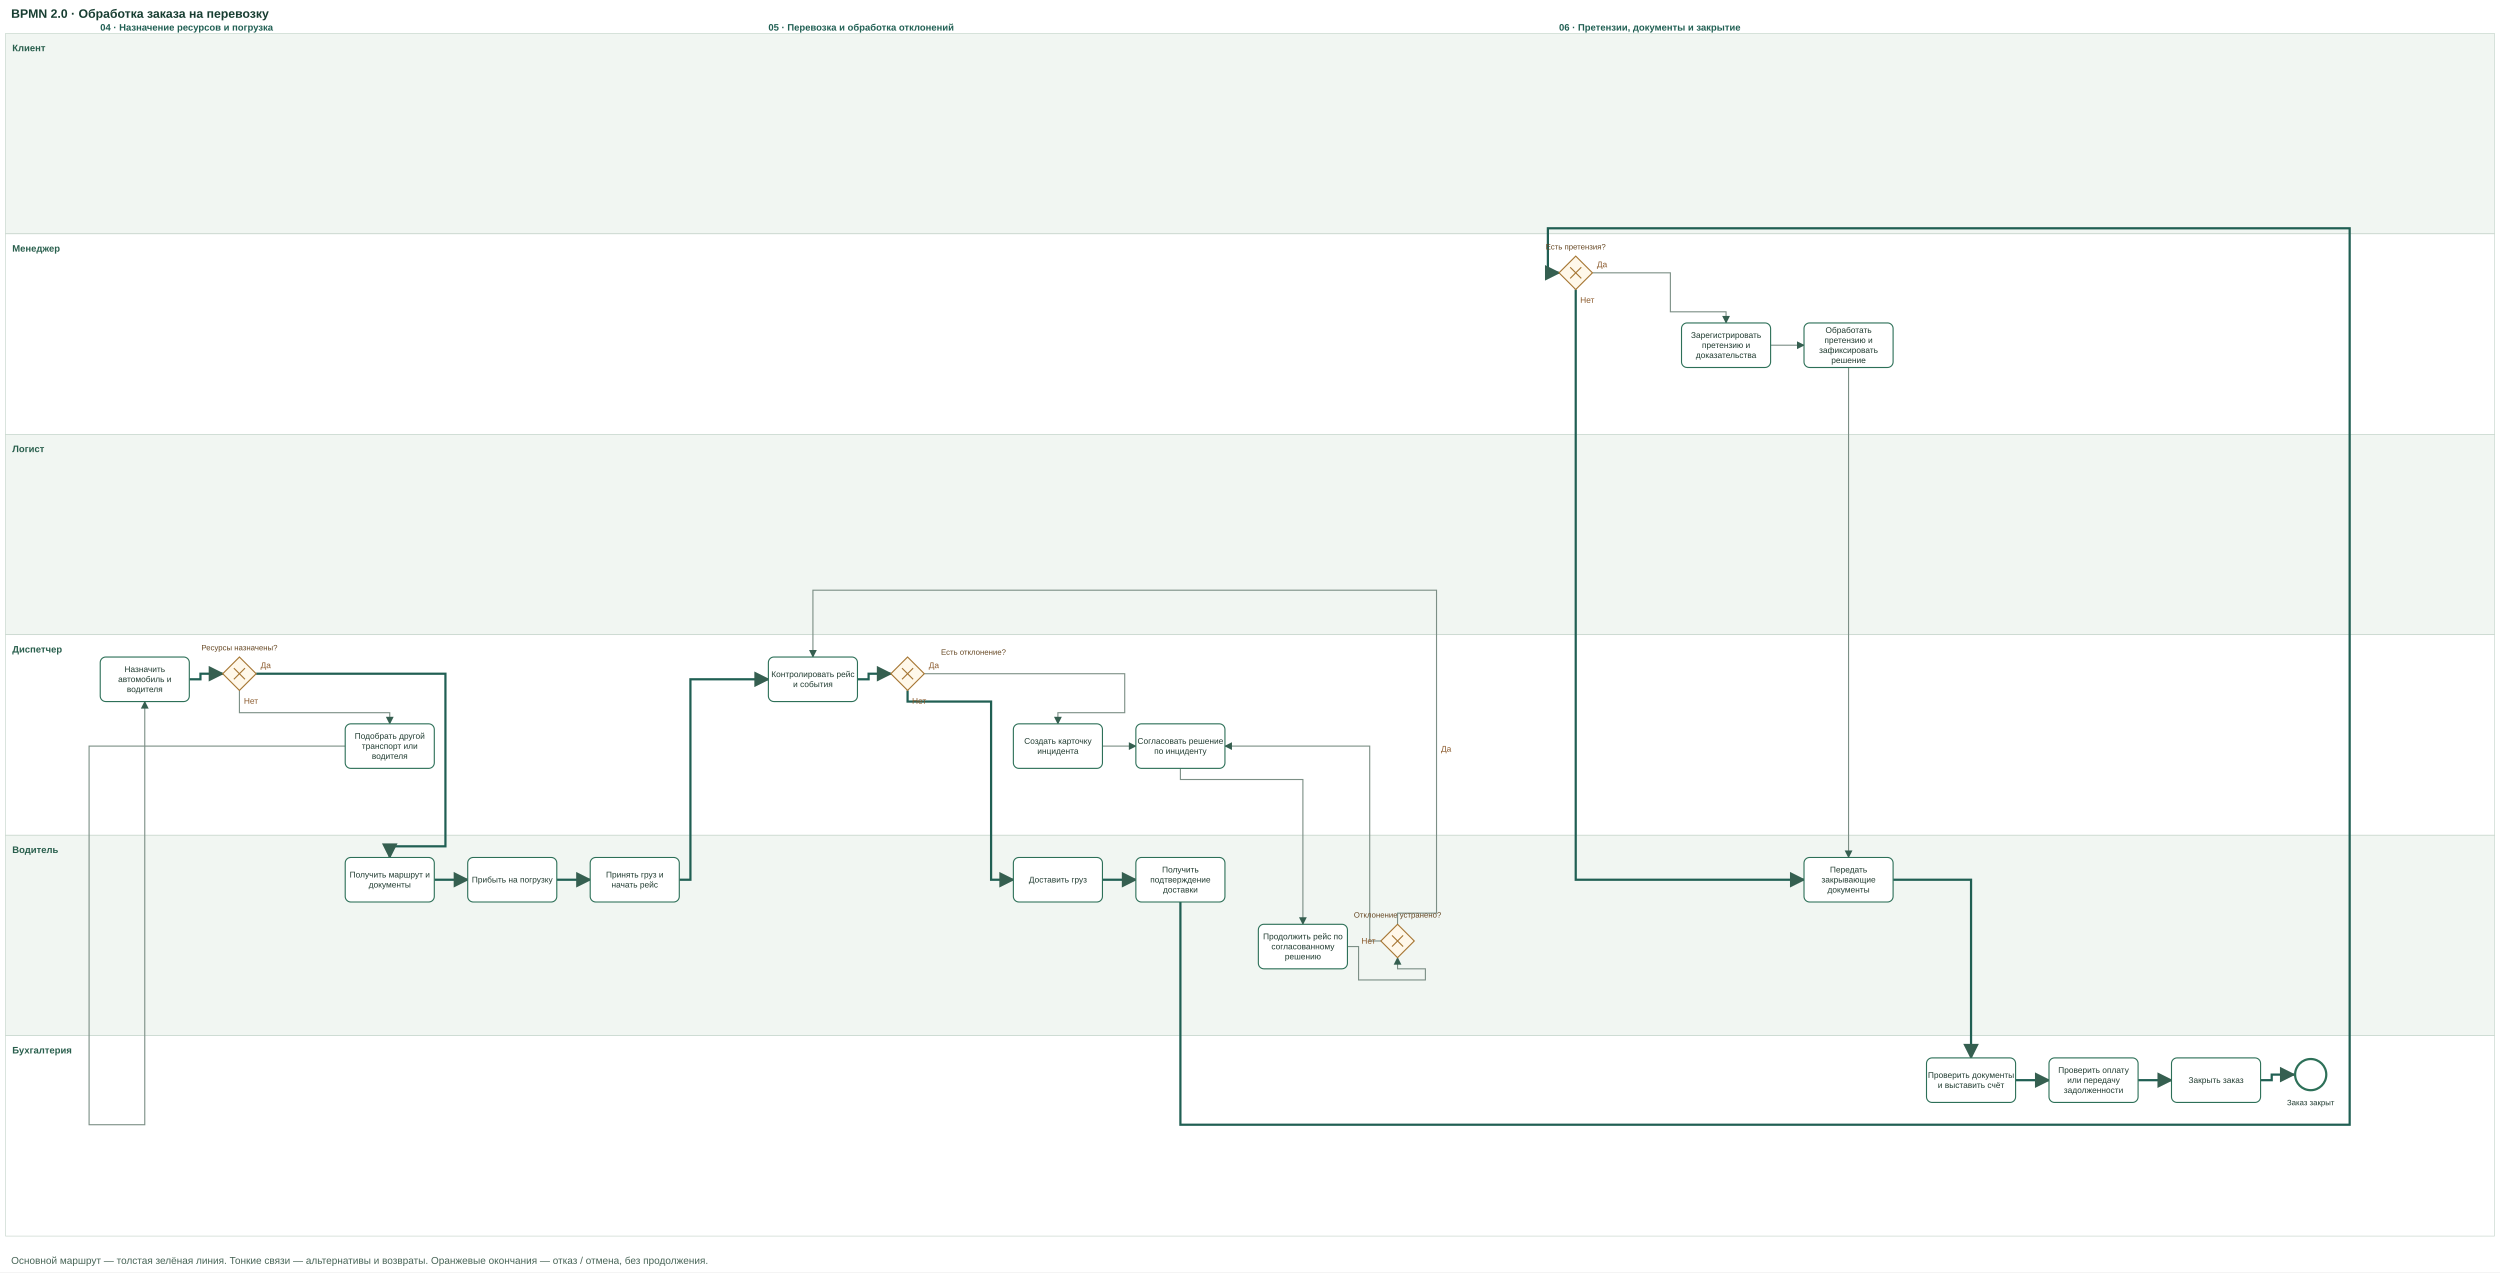
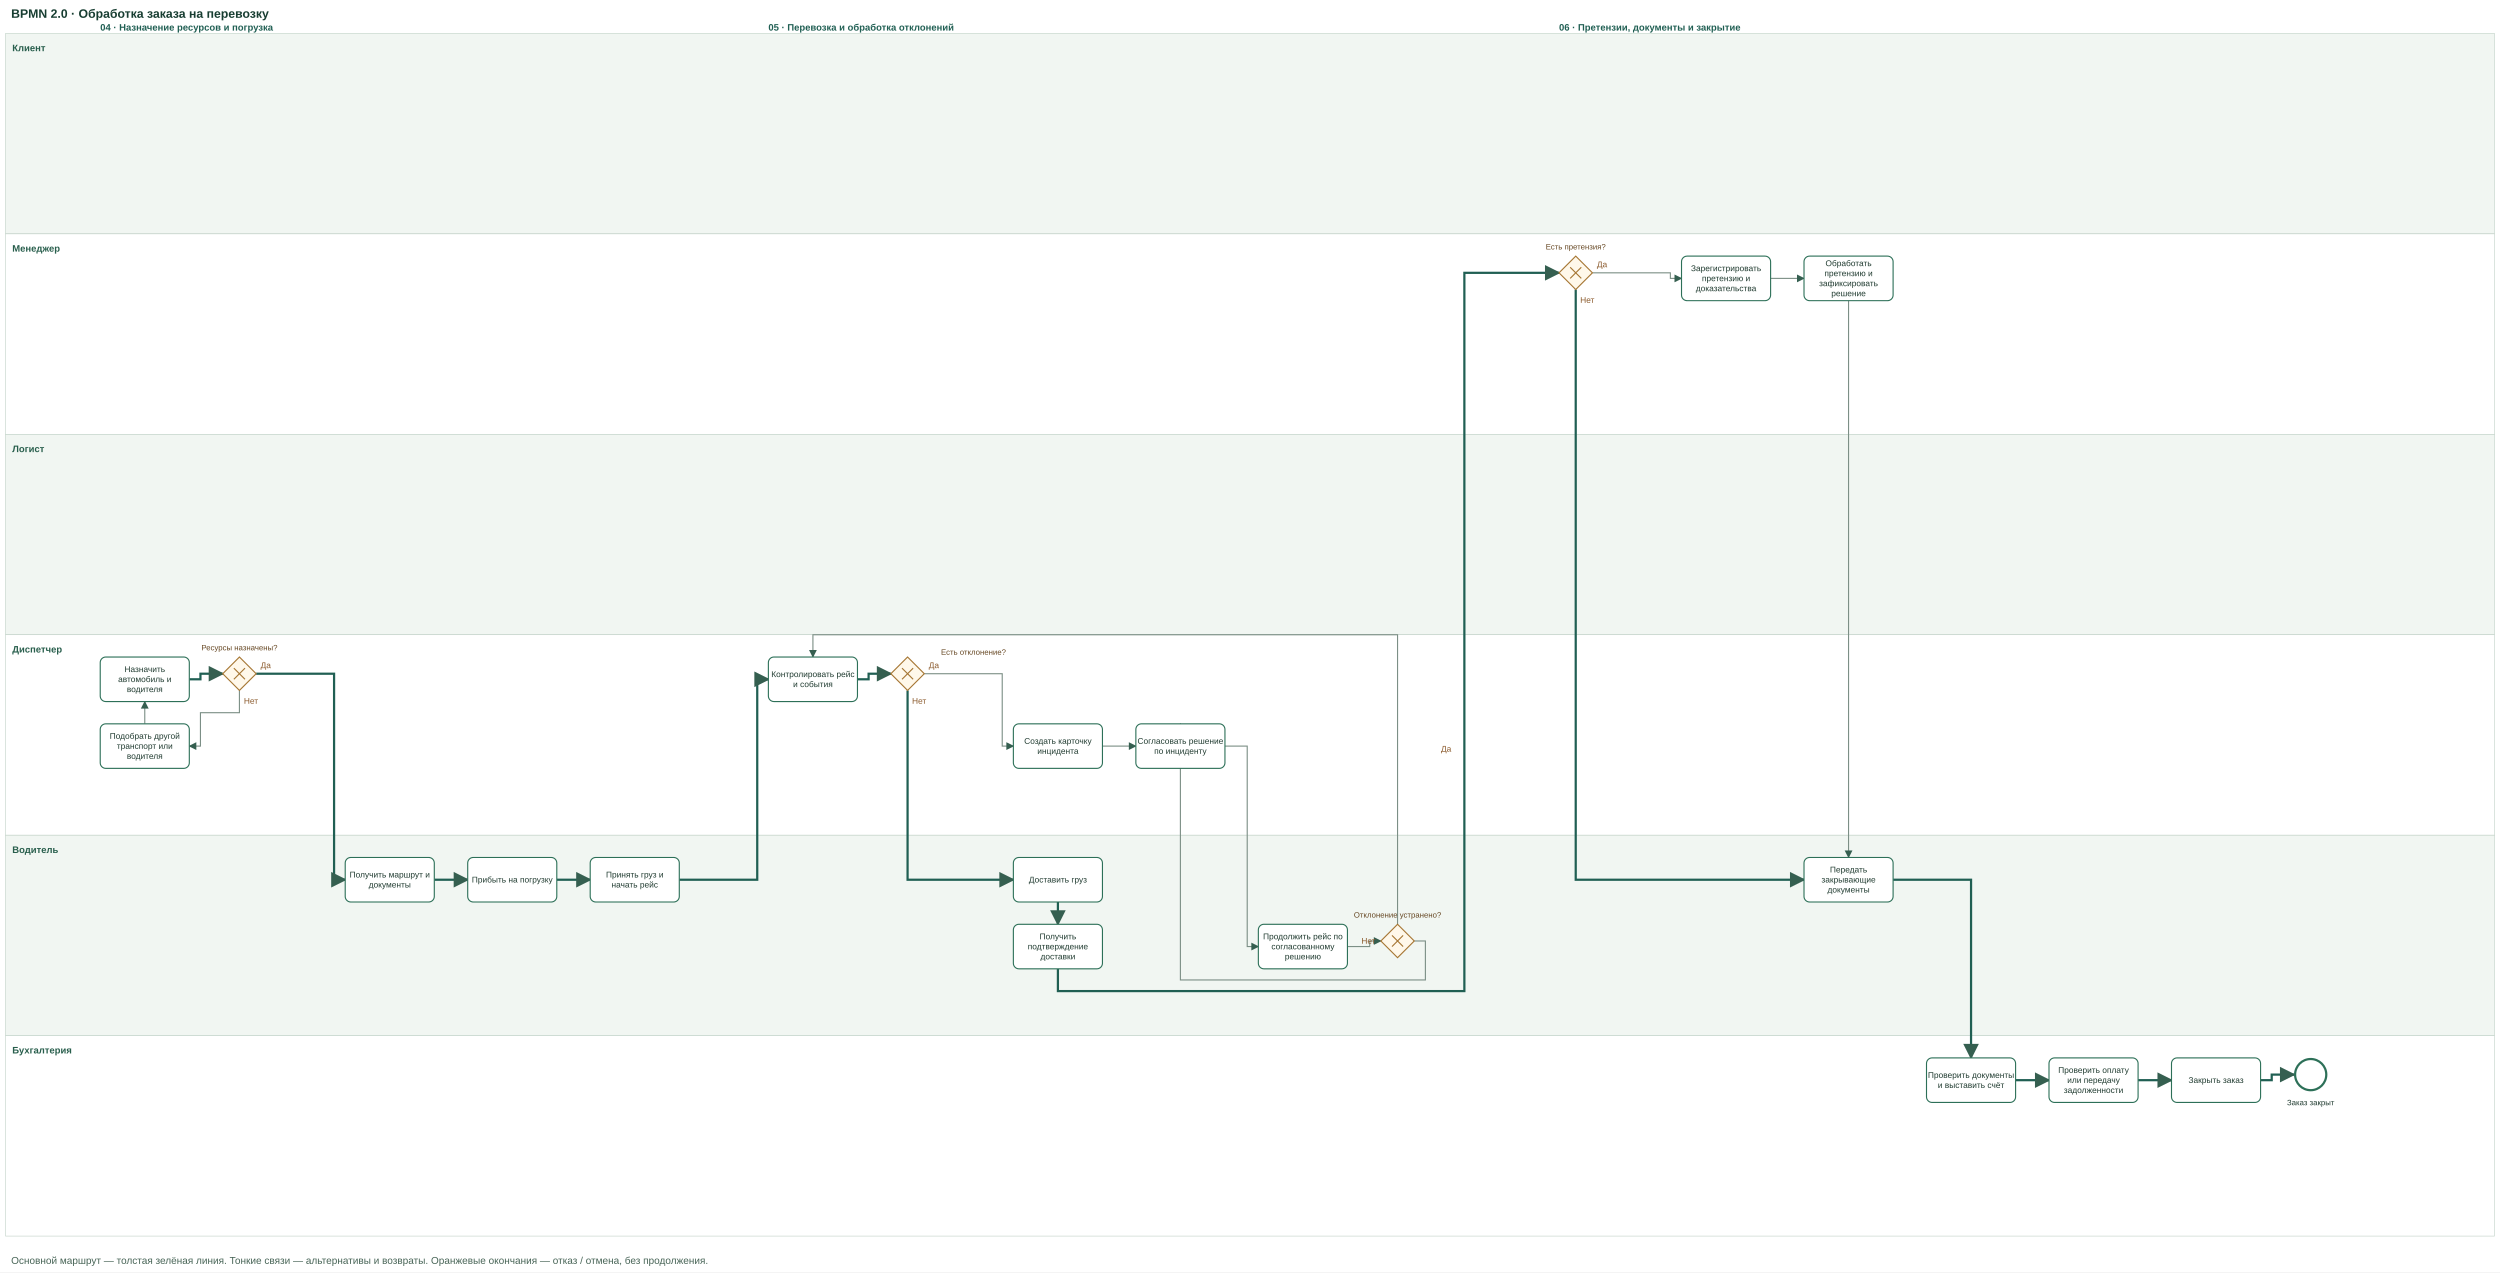
<svg xmlns="http://www.w3.org/2000/svg" width="4490" height="2285" viewBox="0 0 4490 2285" role="img" aria-label="Обработка заказа на перевозку">
  <defs>
    <marker id="arrow" viewBox="0 0 10 10" refX="9" refY="5" markerWidth="7" markerHeight="7" orient="auto">
      <path d="M0 0L10 5L0 10Z" fill="#355f50" />
    </marker>
  </defs>
  <rect width="4490" height="2285" fill="white" />
  <text x="20" y="32" font-family="Arial" font-size="22" font-weight="bold" fill="#173d31">BPMN 2.0 · Обработка заказа на перевозку</text>
  <rect x="10" y="60" width="4470" height="360" fill="#f1f6f2" stroke="#bdcec3" />
  <text x="22" y="92" font-family="Arial" font-size="17" font-weight="bold" fill="#285e4c">Клиент</text>
  <rect x="10" y="420" width="4470" height="360" fill="white" stroke="#bdcec3" />
  <text x="22" y="452" font-family="Arial" font-size="17" font-weight="bold" fill="#285e4c">Менеджер</text>
  <rect x="10" y="780" width="4470" height="360" fill="#f1f6f2" stroke="#bdcec3" />
  <text x="22" y="812" font-family="Arial" font-size="17" font-weight="bold" fill="#285e4c">Логист</text>
  <rect x="10" y="1140" width="4470" height="360" fill="white" stroke="#bdcec3" />
  <text x="22" y="1172" font-family="Arial" font-size="17" font-weight="bold" fill="#285e4c">Диспетчер</text>
  <rect x="10" y="1500" width="4470" height="360" fill="#f1f6f2" stroke="#bdcec3" />
  <text x="22" y="1532" font-family="Arial" font-size="17" font-weight="bold" fill="#285e4c">Водитель</text>
  <rect x="10" y="1860" width="4470" height="360" fill="white" stroke="#bdcec3" />
  <text x="22" y="1892" font-family="Arial" font-size="17" font-weight="bold" fill="#285e4c">Бухгалтерия</text>
  <text x="180" y="55" font-family="Arial" font-size="17" font-weight="bold" fill="#205f53">04 · Назначение ресурсов и погрузка</text>
  <text x="1380" y="55" font-family="Arial" font-size="17" font-weight="bold" fill="#205f53">05 · Перевозка и обработка отклонений</text>
  <text x="2800" y="55" font-family="Arial" font-size="17" font-weight="bold" fill="#205f53">06 · Претензии, документы и закрытие</text>
  <text x="20" y="2270" font-family="Arial" font-size="18" fill="#466355">Основной маршрут — толстая зелёная линия. Тонкие связи — альтернативы и возвраты. Оранжевые окончания — отказ / отмена, без продолжения.</text>
  <polyline points="340,1220 360,1220 360,1210 400,1210" fill="none" stroke="#205f53" stroke-width="4" marker-end="url(#arrow)" />
  <polyline points="780,1580 840,1580" fill="none" stroke="#205f53" stroke-width="4" marker-end="url(#arrow)" />
  <polyline points="1000,1580 1060,1580" fill="none" stroke="#205f53" stroke-width="4" marker-end="url(#arrow)" />
-   <polyline points="1220,1580 1240,1580 1240,1220 1380,1220" fill="none" stroke="#205f53" stroke-width="4" marker-end="url(#arrow)" />
+   <polyline points="1220,1580 1360,1580 1360,1220 1380,1220" fill="none" stroke="#205f53" stroke-width="4" marker-end="url(#arrow)" />
  <polyline points="1540,1220 1560,1220 1560,1210 1600,1210" fill="none" stroke="#205f53" stroke-width="4" marker-end="url(#arrow)" />
  <polyline points="1980,1340 2040,1340" fill="none" stroke="#7c8f86" stroke-width="2" marker-end="url(#arrow)" />
-   <polyline points="2120,1380 2120,1400 2340,1400 2340,1660" fill="none" stroke="#7c8f86" stroke-width="2" marker-end="url(#arrow)" />
-   <polyline points="2420,1700 2440,1700 2440,1760 2560,1760 2560,1740 2510,1740 2510,1720" fill="none" stroke="#7c8f86" stroke-width="2" marker-end="url(#arrow)" />
-   <polyline points="1980,1580 2040,1580" fill="none" stroke="#205f53" stroke-width="4" marker-end="url(#arrow)" />
-   <polyline points="2120,1620 2120,2020 4220,2020 4220,410 2780,410 2780,490 2800,490" fill="none" stroke="#205f53" stroke-width="4" marker-end="url(#arrow)" />
-   <polyline points="3180,620 3240,620" fill="none" stroke="#7c8f86" stroke-width="2" marker-end="url(#arrow)" />
-   <polyline points="3320,660 3320,1540" fill="none" stroke="#7c8f86" stroke-width="2" marker-end="url(#arrow)" />
+   <polyline points="2200,1340 2240,1340 2240,1700 2260,1700" fill="none" stroke="#7c8f86" stroke-width="2" marker-end="url(#arrow)" />
+   <polyline points="2420,1700 2460,1700 2460,1690 2480,1690" fill="none" stroke="#7c8f86" stroke-width="2" marker-end="url(#arrow)" />
+   <polyline points="1900,1620 1900,1660" fill="none" stroke="#205f53" stroke-width="4" marker-end="url(#arrow)" />
+   <polyline points="1900,1740 1900,1780 2630,1780 2630,490 2800,490" fill="none" stroke="#205f53" stroke-width="4" marker-end="url(#arrow)" />
+   <polyline points="3180,500 3240,500" fill="none" stroke="#7c8f86" stroke-width="2" marker-end="url(#arrow)" />
+   <polyline points="3320,540 3320,1540" fill="none" stroke="#7c8f86" stroke-width="2" marker-end="url(#arrow)" />
  <polyline points="3400,1580 3540,1580 3540,1900" fill="none" stroke="#205f53" stroke-width="4" marker-end="url(#arrow)" />
  <polyline points="3620,1940 3680,1940" fill="none" stroke="#205f53" stroke-width="4" marker-end="url(#arrow)" />
  <polyline points="3840,1940 3900,1940" fill="none" stroke="#205f53" stroke-width="4" marker-end="url(#arrow)" />
  <polyline points="4060,1940 4080,1940 4080,1930 4120,1930" fill="none" stroke="#205f53" stroke-width="4" marker-end="url(#arrow)" />
-   <polyline points="430,1240 430,1280 700,1280 700,1300" fill="none" stroke="#7c8f86" stroke-width="2" marker-end="url(#arrow)" />
+   <polyline points="430,1240 430,1280 360,1280 360,1340 340,1340" fill="none" stroke="#7c8f86" stroke-width="2" marker-end="url(#arrow)" />
  <text x="438" y="1264" font-family="Arial" font-size="15" fill="#8a592b">Нет</text>
-   <polyline points="460,1210 800,1210 800,1520 700,1520 700,1540" fill="none" stroke="#205f53" stroke-width="4" marker-end="url(#arrow)" />
+   <polyline points="460,1210 600,1210 600,1580 620,1580" fill="none" stroke="#205f53" stroke-width="4" marker-end="url(#arrow)" />
  <text x="468" y="1200" font-family="Arial" font-size="15" fill="#8a592b">Да</text>
-   <polyline points="1660,1210 2020,1210 2020,1280 1900,1280 1900,1300" fill="none" stroke="#7c8f86" stroke-width="2" marker-end="url(#arrow)" />
+   <polyline points="1660,1210 1800,1210 1800,1340 1820,1340" fill="none" stroke="#7c8f86" stroke-width="2" marker-end="url(#arrow)" />
  <text x="1668" y="1200" font-family="Arial" font-size="15" fill="#8a592b">Да</text>
-   <polyline points="1630,1240 1630,1260 1780,1260 1780,1580 1820,1580" fill="none" stroke="#205f53" stroke-width="4" marker-end="url(#arrow)" />
+   <polyline points="1630,1240 1630,1580 1820,1580" fill="none" stroke="#205f53" stroke-width="4" marker-end="url(#arrow)" />
  <text x="1638" y="1264" font-family="Arial" font-size="15" fill="#8a592b">Нет</text>
-   <polyline points="2480,1690 2460,1690 2460,1340 2200,1340" fill="none" stroke="#7c8f86" stroke-width="2" marker-end="url(#arrow)" />
+   <polyline points="2540,1690 2560,1690 2560,1760 2120,1760 2120,1300" fill="none" stroke="#7c8f86" stroke-width="2" marker-end="url(#arrow)" />
  <text x="2445" y="1695" font-family="Arial" font-size="15" fill="#8a592b">Нет</text>
-   <polyline points="2860,490 3000,490 3000,560 3100,560 3100,580" fill="none" stroke="#7c8f86" stroke-width="2" marker-end="url(#arrow)" />
+   <polyline points="2860,490 3000,490 3000,500 3020,500" fill="none" stroke="#7c8f86" stroke-width="2" marker-end="url(#arrow)" />
  <text x="2868" y="480" font-family="Arial" font-size="15" fill="#8a592b">Да</text>
  <polyline points="2830,520 2830,1580 3240,1580" fill="none" stroke="#205f53" stroke-width="4" marker-end="url(#arrow)" />
  <text x="2838" y="544" font-family="Arial" font-size="15" fill="#8a592b">Нет</text>
-   <polyline points="2510,1660 2510,1640 2580,1640 2580,1060 1460,1060 1460,1180" fill="none" stroke="#7c8f86" stroke-width="2" marker-end="url(#arrow)" />
+   <polyline points="2510,1660 2510,1140 1460,1140 1460,1180" fill="none" stroke="#7c8f86" stroke-width="2" marker-end="url(#arrow)" />
  <text x="2588" y="1350" font-family="Arial" font-size="15" fill="#8a592b">Да</text>
-   <polyline points="620,1340 160,1340 160,2020 260,2020 260,1260" fill="none" stroke="#7c8f86" stroke-width="2" marker-end="url(#arrow)" />
+   <polyline points="260,1300 260,1260" fill="none" stroke="#7c8f86" stroke-width="2" marker-end="url(#arrow)" />
  <rect x="180" y="1180" width="160" height="80" rx="10" fill="white" stroke="#2d7058" stroke-width="2" />
  <text x="260.0" y="1207.0" text-anchor="middle" font-family="Arial" font-size="15" fill="#203b30">Назначить</text>
  <text x="260.0" y="1225.0" text-anchor="middle" font-family="Arial" font-size="15" fill="#203b30">автомобиль и</text>
  <text x="260.0" y="1243.0" text-anchor="middle" font-family="Arial" font-size="15" fill="#203b30">водителя</text>
  <path d="M430 1180l30 30-30 30-30-30Z" fill="#fff8ea" stroke="#a57532" stroke-width="2" />
  <path d="M420 1200l20 20m0-20-20 20" stroke="#a57532" stroke-width="2" />
  <text x="430" y="1168" text-anchor="middle" font-family="Arial" font-size="14" fill="#664723">Ресурсы назначены?</text>
-   <rect x="620" y="1300" width="160" height="80" rx="10" fill="white" stroke="#2d7058" stroke-width="2" />
-   <text x="700.0" y="1327.0" text-anchor="middle" font-family="Arial" font-size="15" fill="#203b30">Подобрать другой</text>
-   <text x="700.0" y="1345.0" text-anchor="middle" font-family="Arial" font-size="15" fill="#203b30">транспорт или</text>
-   <text x="700.0" y="1363.0" text-anchor="middle" font-family="Arial" font-size="15" fill="#203b30">водителя</text>
+   <rect x="180" y="1300" width="160" height="80" rx="10" fill="white" stroke="#2d7058" stroke-width="2" />
+   <text x="260.0" y="1327.0" text-anchor="middle" font-family="Arial" font-size="15" fill="#203b30">Подобрать другой</text>
+   <text x="260.0" y="1345.0" text-anchor="middle" font-family="Arial" font-size="15" fill="#203b30">транспорт или</text>
+   <text x="260.0" y="1363.0" text-anchor="middle" font-family="Arial" font-size="15" fill="#203b30">водителя</text>
  <rect x="620" y="1540" width="160" height="80" rx="10" fill="white" stroke="#2d7058" stroke-width="2" />
  <text x="700.0" y="1576.0" text-anchor="middle" font-family="Arial" font-size="15" fill="#203b30">Получить маршрут и</text>
  <text x="700.0" y="1594.0" text-anchor="middle" font-family="Arial" font-size="15" fill="#203b30">документы</text>
  <rect x="840" y="1540" width="160" height="80" rx="10" fill="white" stroke="#2d7058" stroke-width="2" />
  <text x="920.0" y="1585.0" text-anchor="middle" font-family="Arial" font-size="15" fill="#203b30">Прибыть на погрузку</text>
  <rect x="1060" y="1540" width="160" height="80" rx="10" fill="white" stroke="#2d7058" stroke-width="2" />
  <text x="1140.0" y="1576.0" text-anchor="middle" font-family="Arial" font-size="15" fill="#203b30">Принять груз и</text>
  <text x="1140.0" y="1594.0" text-anchor="middle" font-family="Arial" font-size="15" fill="#203b30">начать рейс</text>
  <rect x="1380" y="1180" width="160" height="80" rx="10" fill="white" stroke="#2d7058" stroke-width="2" />
  <text x="1460.0" y="1216.0" text-anchor="middle" font-family="Arial" font-size="15" fill="#203b30">Контролировать рейс</text>
  <text x="1460.0" y="1234.0" text-anchor="middle" font-family="Arial" font-size="15" fill="#203b30">и события</text>
  <path d="M1630 1180l30 30-30 30-30-30Z" fill="#fff8ea" stroke="#a57532" stroke-width="2" />
  <path d="M1620 1200l20 20m0-20-20 20" stroke="#a57532" stroke-width="2" />
  <text x="1690" y="1176" font-family="Arial" font-size="14" fill="#664723">Есть отклонение?</text>
  <rect x="1820" y="1300" width="160" height="80" rx="10" fill="white" stroke="#2d7058" stroke-width="2" />
  <text x="1900.0" y="1336.0" text-anchor="middle" font-family="Arial" font-size="15" fill="#203b30">Создать карточку</text>
  <text x="1900.0" y="1354.0" text-anchor="middle" font-family="Arial" font-size="15" fill="#203b30">инцидента</text>
  <rect x="2040" y="1300" width="160" height="80" rx="10" fill="white" stroke="#2d7058" stroke-width="2" />
  <text x="2120.0" y="1336.0" text-anchor="middle" font-family="Arial" font-size="15" fill="#203b30">Согласовать решение</text>
  <text x="2120.0" y="1354.0" text-anchor="middle" font-family="Arial" font-size="15" fill="#203b30">по инциденту</text>
  <rect x="2260" y="1660" width="160" height="80" rx="10" fill="white" stroke="#2d7058" stroke-width="2" />
  <text x="2340.0" y="1687.0" text-anchor="middle" font-family="Arial" font-size="15" fill="#203b30">Продолжить рейс по</text>
  <text x="2340.0" y="1705.0" text-anchor="middle" font-family="Arial" font-size="15" fill="#203b30">согласованному</text>
  <text x="2340.0" y="1723.0" text-anchor="middle" font-family="Arial" font-size="15" fill="#203b30">решению</text>
  <path d="M2510 1660l30 30-30 30-30-30Z" fill="#fff8ea" stroke="#a57532" stroke-width="2" />
  <path d="M2500 1680l20 20m0-20-20 20" stroke="#a57532" stroke-width="2" />
  <text x="2510" y="1648" text-anchor="middle" font-family="Arial" font-size="14" fill="#664723">Отклонение устранено?</text>
  <rect x="1820" y="1540" width="160" height="80" rx="10" fill="white" stroke="#2d7058" stroke-width="2" />
  <text x="1900.0" y="1585.0" text-anchor="middle" font-family="Arial" font-size="15" fill="#203b30">Доставить груз</text>
-   <rect x="2040" y="1540" width="160" height="80" rx="10" fill="white" stroke="#2d7058" stroke-width="2" />
-   <text x="2120.0" y="1567.0" text-anchor="middle" font-family="Arial" font-size="15" fill="#203b30">Получить</text>
-   <text x="2120.0" y="1585.0" text-anchor="middle" font-family="Arial" font-size="15" fill="#203b30">подтверждение</text>
-   <text x="2120.0" y="1603.0" text-anchor="middle" font-family="Arial" font-size="15" fill="#203b30">доставки</text>
+   <rect x="1820" y="1660" width="160" height="80" rx="10" fill="white" stroke="#2d7058" stroke-width="2" />
+   <text x="1900.0" y="1687.0" text-anchor="middle" font-family="Arial" font-size="15" fill="#203b30">Получить</text>
+   <text x="1900.0" y="1705.0" text-anchor="middle" font-family="Arial" font-size="15" fill="#203b30">подтверждение</text>
+   <text x="1900.0" y="1723.0" text-anchor="middle" font-family="Arial" font-size="15" fill="#203b30">доставки</text>
  <path d="M2830 460l30 30-30 30-30-30Z" fill="#fff8ea" stroke="#a57532" stroke-width="2" />
  <path d="M2820 480l20 20m0-20-20 20" stroke="#a57532" stroke-width="2" />
  <text x="2830" y="448" text-anchor="middle" font-family="Arial" font-size="14" fill="#664723">Есть претензия?</text>
-   <rect x="3020" y="580" width="160" height="80" rx="10" fill="white" stroke="#2d7058" stroke-width="2" />
-   <text x="3100.0" y="607.0" text-anchor="middle" font-family="Arial" font-size="15" fill="#203b30">Зарегистрировать</text>
-   <text x="3100.0" y="625.0" text-anchor="middle" font-family="Arial" font-size="15" fill="#203b30">претензию и</text>
-   <text x="3100.0" y="643.0" text-anchor="middle" font-family="Arial" font-size="15" fill="#203b30">доказательства</text>
-   <rect x="3240" y="580" width="160" height="80" rx="10" fill="white" stroke="#2d7058" stroke-width="2" />
-   <text x="3320.0" y="598.0" text-anchor="middle" font-family="Arial" font-size="15" fill="#203b30">Обработать</text>
-   <text x="3320.0" y="616.0" text-anchor="middle" font-family="Arial" font-size="15" fill="#203b30">претензию и</text>
-   <text x="3320.0" y="634.0" text-anchor="middle" font-family="Arial" font-size="15" fill="#203b30">зафиксировать</text>
-   <text x="3320.0" y="652.0" text-anchor="middle" font-family="Arial" font-size="15" fill="#203b30">решение</text>
+   <rect x="3020" y="460" width="160" height="80" rx="10" fill="white" stroke="#2d7058" stroke-width="2" />
+   <text x="3100.0" y="487.0" text-anchor="middle" font-family="Arial" font-size="15" fill="#203b30">Зарегистрировать</text>
+   <text x="3100.0" y="505.0" text-anchor="middle" font-family="Arial" font-size="15" fill="#203b30">претензию и</text>
+   <text x="3100.0" y="523.0" text-anchor="middle" font-family="Arial" font-size="15" fill="#203b30">доказательства</text>
+   <rect x="3240" y="460" width="160" height="80" rx="10" fill="white" stroke="#2d7058" stroke-width="2" />
+   <text x="3320.0" y="478.0" text-anchor="middle" font-family="Arial" font-size="15" fill="#203b30">Обработать</text>
+   <text x="3320.0" y="496.0" text-anchor="middle" font-family="Arial" font-size="15" fill="#203b30">претензию и</text>
+   <text x="3320.0" y="514.0" text-anchor="middle" font-family="Arial" font-size="15" fill="#203b30">зафиксировать</text>
+   <text x="3320.0" y="532.0" text-anchor="middle" font-family="Arial" font-size="15" fill="#203b30">решение</text>
  <rect x="3240" y="1540" width="160" height="80" rx="10" fill="white" stroke="#2d7058" stroke-width="2" />
  <text x="3320.0" y="1567.0" text-anchor="middle" font-family="Arial" font-size="15" fill="#203b30">Передать</text>
  <text x="3320.0" y="1585.0" text-anchor="middle" font-family="Arial" font-size="15" fill="#203b30">закрывающие</text>
  <text x="3320.0" y="1603.0" text-anchor="middle" font-family="Arial" font-size="15" fill="#203b30">документы</text>
  <rect x="3460" y="1900" width="160" height="80" rx="10" fill="white" stroke="#2d7058" stroke-width="2" />
  <text x="3540.0" y="1936.0" text-anchor="middle" font-family="Arial" font-size="15" fill="#203b30">Проверить документы</text>
  <text x="3540.0" y="1954.0" text-anchor="middle" font-family="Arial" font-size="15" fill="#203b30">и выставить счёт</text>
  <rect x="3680" y="1900" width="160" height="80" rx="10" fill="white" stroke="#2d7058" stroke-width="2" />
  <text x="3760.0" y="1927.0" text-anchor="middle" font-family="Arial" font-size="15" fill="#203b30">Проверить оплату</text>
  <text x="3760.0" y="1945.0" text-anchor="middle" font-family="Arial" font-size="15" fill="#203b30">или передачу</text>
  <text x="3760.0" y="1963.0" text-anchor="middle" font-family="Arial" font-size="15" fill="#203b30">задолженности</text>
  <rect x="3900" y="1900" width="160" height="80" rx="10" fill="white" stroke="#2d7058" stroke-width="2" />
  <text x="3980.0" y="1945.0" text-anchor="middle" font-family="Arial" font-size="15" fill="#203b30">Закрыть заказ</text>
  <circle cx="4150" cy="1930" r="28" fill="white" stroke="#2d7058" stroke-width="4" />
  <text x="4150" y="1985" text-anchor="middle" font-family="Arial" font-size="14" fill="#203b30">Заказ закрыт</text>
</svg>
